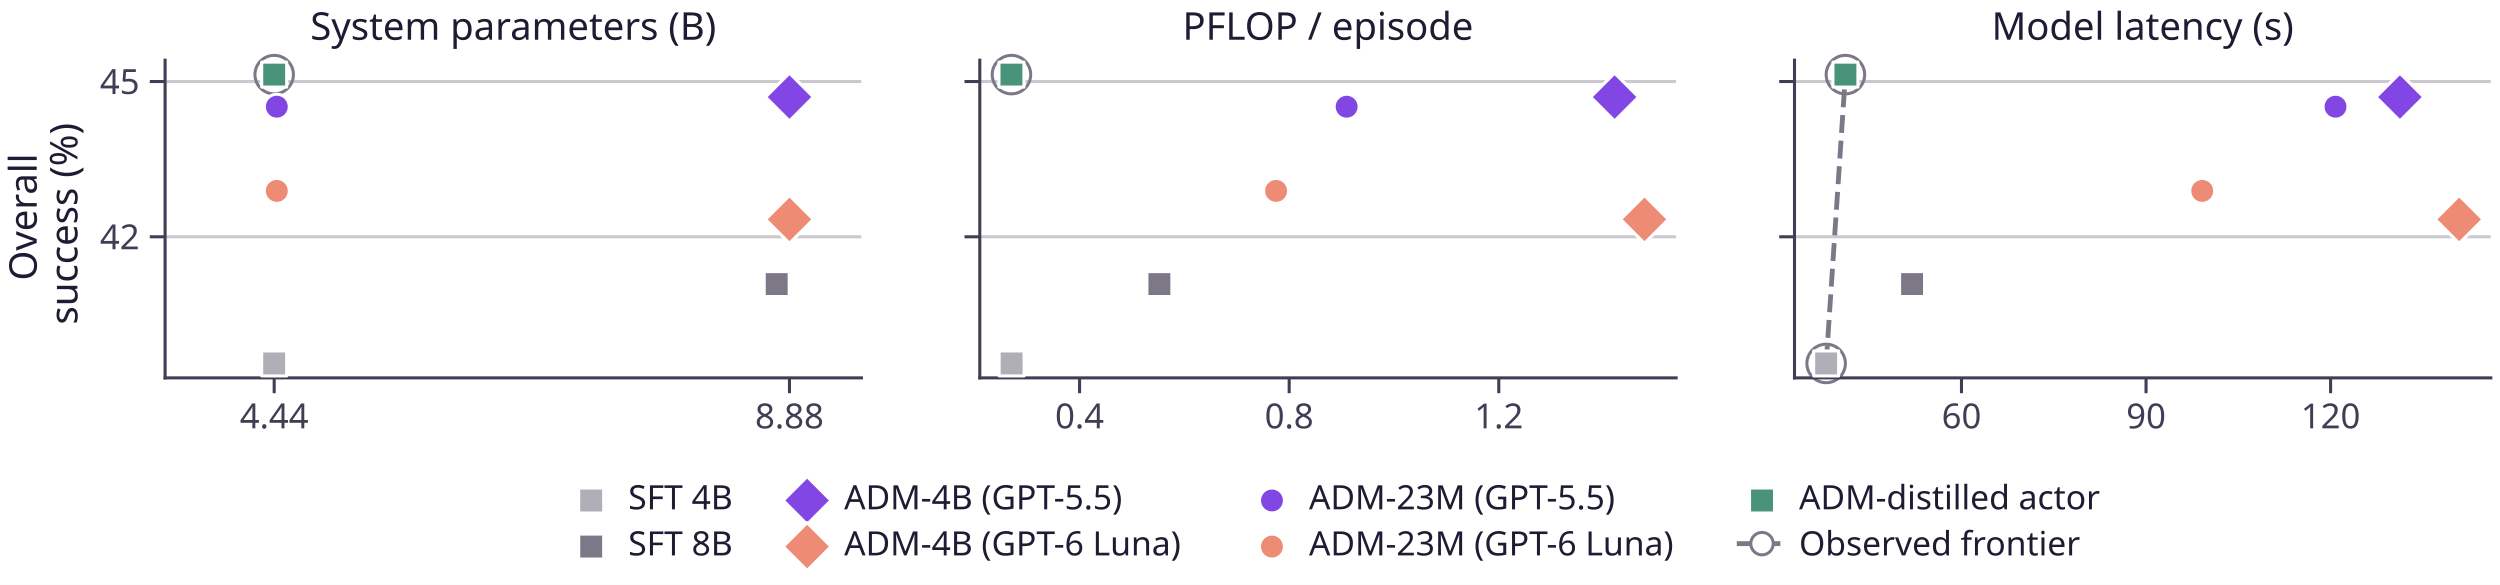
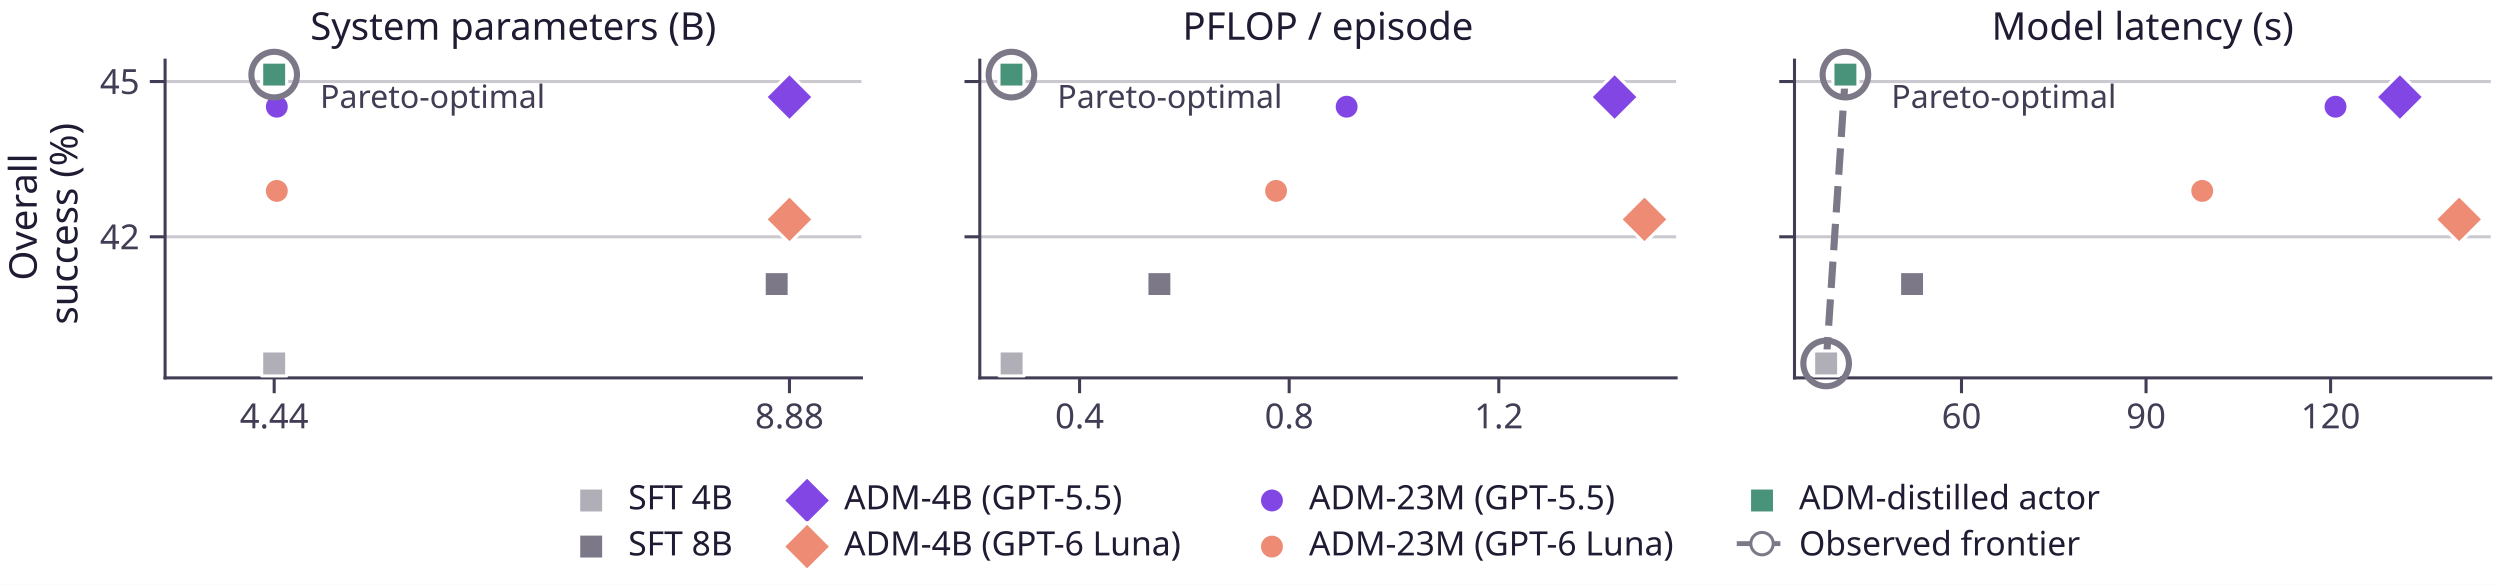
<svg xmlns="http://www.w3.org/2000/svg" xmlns:xlink="http://www.w3.org/1999/xlink" width="490.298pt" height="114.688pt" viewBox="0 0 490.298 114.688" version="1.1">
  <defs>
    <style type="text/css">*{stroke-linejoin: round; stroke-linecap: butt}</style>
  </defs>
  <g id="figure_1">
    <g id="patch_1">
      <path d="M 0 114.688 L 490.298 114.688 L 490.298 0 L 0 0 z " style="fill: #ffffff" />
    </g>
    <g id="axes_1">
      <g id="patch_2">
        <path d="M 32.378 74.11 L 168.94 74.11 L 168.94 11.8 L 32.378 11.8 z " style="fill: #ffffff" />
      </g>
      <g id="matplotlib.axis_1">
        <g id="xtick_1">
          <g id="line2d_1">
            <defs>
-               <path id="md1a93969f4" d="M 0 0 L 0 3 " style="stroke: #423c54; stroke-width: 0.6" />
+               <path id="m862d2eff68" d="M 0 0 L 0 3 " style="stroke: #423c54; stroke-width: 0.6" />
            </defs>
            <g>
-               <use xlink:href="#md1a93969f4" x="53.772" y="74.11" style="fill: #423c54; stroke: #423c54; stroke-width: 0.6" />
+               <use xlink:href="#m862d2eff68" x="53.772" y="74.11" style="fill: #423c54; stroke: #423c54; stroke-width: 0.6" />
            </g>
          </g>
          <g id="text_1">
            <text style="fill: #423c54; font: 6.8px 'Albert Sans'; text-anchor: middle" x="53.772" y="84.006" transform="rotate(-0 53.77248 84.006)">4.44</text>
          </g>
        </g>
        <g id="xtick_2">
          <g id="line2d_2">
            <g>
-               <use xlink:href="#md1a93969f4" x="154.829" y="74.11" style="fill: #423c54; stroke: #423c54; stroke-width: 0.6" />
+               <use xlink:href="#m862d2eff68" x="154.829" y="74.11" style="fill: #423c54; stroke: #423c54; stroke-width: 0.6" />
            </g>
          </g>
          <g id="text_2">
            <text style="fill: #423c54; font: 6.8px 'Albert Sans'; text-anchor: middle" x="154.829" y="84.006" transform="rotate(-0 154.829 84.006)">8.88</text>
          </g>
        </g>
      </g>
      <g id="matplotlib.axis_2">
        <g id="ytick_1">
          <g id="line2d_3">
-             <path d="M 32.378 46.44 L 168.94 46.44 " clip-path="url(#p43c0e6d273)" style="fill: none; stroke: #cbc9cf; stroke-width: 0.6; stroke-linecap: square" />
+             <path d="M 32.378 46.44 L 168.94 46.44 " clip-path="url(#p1ecc1540a6)" style="fill: none; stroke: #cbc9cf; stroke-width: 0.6; stroke-linecap: square" />
          </g>
          <g id="line2d_4">
            <defs>
-               <path id="m99507e4671" d="M 0 0 L -3 0 " style="stroke: #423c54; stroke-width: 0.6" />
+               <path id="m61cd46dc4c" d="M 0 0 L -3 0 " style="stroke: #423c54; stroke-width: 0.6" />
            </defs>
            <g>
-               <use xlink:href="#m99507e4671" x="32.378" y="46.44" style="fill: #423c54; stroke: #423c54; stroke-width: 0.6" />
+               <use xlink:href="#m61cd46dc4c" x="32.378" y="46.44" style="fill: #423c54; stroke: #423c54; stroke-width: 0.6" />
            </g>
          </g>
          <g id="text_3">
            <text style="fill: #423c54; font: 6.8px 'Albert Sans'; text-anchor: end" x="27.378" y="48.888" transform="rotate(-0 27.37762 48.88835)">42</text>
          </g>
        </g>
        <g id="ytick_2">
          <g id="line2d_5">
-             <path d="M 32.378 15.986 L 168.94 15.986 " clip-path="url(#p43c0e6d273)" style="fill: none; stroke: #cbc9cf; stroke-width: 0.6; stroke-linecap: square" />
+             <path d="M 32.378 15.986 L 168.94 15.986 " clip-path="url(#p1ecc1540a6)" style="fill: none; stroke: #cbc9cf; stroke-width: 0.6; stroke-linecap: square" />
          </g>
          <g id="line2d_6">
            <g>
-               <use xlink:href="#m99507e4671" x="32.378" y="15.986" style="fill: #423c54; stroke: #423c54; stroke-width: 0.6" />
+               <use xlink:href="#m61cd46dc4c" x="32.378" y="15.986" style="fill: #423c54; stroke: #423c54; stroke-width: 0.6" />
            </g>
          </g>
          <g id="text_4">
            <text style="fill: #423c54; font: 6.8px 'Albert Sans'; text-anchor: end" x="27.378" y="18.434" transform="rotate(-0 27.37762 18.43381)">45</text>
          </g>
        </g>
        <g id="text_5">
          <text style="fill: #211a33; font: 7.5px 'Albert Sans'" transform="translate(7.2 55.01477) rotate(-90)">Overall</text>
          <text style="fill: #211a33; font: 7.5px 'Albert Sans'" transform="translate(15.18 63.64738) rotate(-90)">success (%)</text>
        </g>
      </g>
-       <g id="PathCollection_1">
-         <path d="M 53.772 18.407 C 54.774 18.407 55.734 18.009 56.442 17.302 C 57.15 16.594 57.547 15.633 57.547 14.632 C 57.547 13.631 57.15 12.671 56.442 11.963 C 55.734 11.255 54.774 10.857 53.772 10.857 C 52.771 10.857 51.811 11.255 51.103 11.963 C 50.395 12.671 49.998 13.631 49.998 14.632 C 49.998 15.633 50.395 16.594 51.103 17.302 C 51.811 18.009 52.771 18.407 53.772 18.407 L 53.772 18.407 z " style="fill: none; stroke: #7c7887; stroke-width: 0.6" />
-       </g>
      <g id="patch_3">
        <path d="M 32.378 74.11 L 32.378 11.8 " style="fill: none; stroke: #423c54; stroke-width: 0.6; stroke-linejoin: miter; stroke-linecap: square" />
      </g>
      <g id="patch_4">
        <path d="M 32.378 74.11 L 168.94 74.11 " style="fill: none; stroke: #423c54; stroke-width: 0.6; stroke-linejoin: miter; stroke-linecap: square" />
      </g>
+       <g id="PathCollection_1">
+         <defs>
+           <path id="mf0443d7e67" d="M -0 4.69 L 4.69 0 L 0 -4.69 L -4.69 -0 z " style="stroke: #ffffff; stroke-width: 0.6" />
+         </defs>
+         <g>
+           <use xlink:href="#mf0443d7e67" x="154.829" y="19.031" style="fill: #8246e5; stroke: #ffffff; stroke-width: 0.6" />
+         </g>
+       </g>
      <g id="PathCollection_2">
        <defs>
-           <path id="m0e20e8872f" d="M -0 4.69 L 4.69 0 L 0 -4.69 L -4.69 -0 z " style="stroke: #ffffff; stroke-width: 0.6" />
-         </defs>
-         <g>
-           <use xlink:href="#m0e20e8872f" x="154.829" y="19.031" style="fill: #8246e5; stroke: #ffffff; stroke-width: 0.6" />
+           <path id="mf162cf143f" d="M -0 4.69 L 4.69 0 L 0 -4.69 L -4.69 -0 z " style="stroke: #ffffff; stroke-width: 0.6" />
+         </defs>
+         <g>
+           <use xlink:href="#mf162cf143f" x="154.829" y="43.023" style="fill: #ed8b74; stroke: #ffffff; stroke-width: 0.6" />
        </g>
      </g>
      <g id="PathCollection_3">
        <defs>
-           <path id="mac3f79af4c" d="M -0 4.69 L 4.69 0 L 0 -4.69 L -4.69 -0 z " style="stroke: #ffffff; stroke-width: 0.6" />
-         </defs>
-         <g>
-           <use xlink:href="#mac3f79af4c" x="154.829" y="43.023" style="fill: #ed8b74; stroke: #ffffff; stroke-width: 0.6" />
+           <path id="me94a79c615" d="M 0 2.449 C 0.65 2.449 1.273 2.191 1.732 1.732 C 2.191 1.273 2.449 0.65 2.449 0 C 2.449 -0.65 2.191 -1.273 1.732 -1.732 C 1.273 -2.191 0.65 -2.449 0 -2.449 C -0.65 -2.449 -1.273 -2.191 -1.732 -1.732 C -2.191 -1.273 -2.449 -0.65 -2.449 0 C -2.449 0.65 -2.191 1.273 -1.732 1.732 C -1.273 2.191 -0.65 2.449 0 2.449 z " style="stroke: #ffffff; stroke-width: 0.6" />
+         </defs>
+         <g>
+           <use xlink:href="#me94a79c615" x="54.287" y="20.926" style="fill: #8246e5; stroke: #ffffff; stroke-width: 0.6" />
        </g>
      </g>
      <g id="PathCollection_4">
        <defs>
-           <path id="m7ddc75748c" d="M 0 2.449 C 0.65 2.449 1.273 2.191 1.732 1.732 C 2.191 1.273 2.449 0.65 2.449 0 C 2.449 -0.65 2.191 -1.273 1.732 -1.732 C 1.273 -2.191 0.65 -2.449 0 -2.449 C -0.65 -2.449 -1.273 -2.191 -1.732 -1.732 C -2.191 -1.273 -2.449 -0.65 -2.449 0 C -2.449 0.65 -2.191 1.273 -1.732 1.732 C -1.273 2.191 -0.65 2.449 0 2.449 z " style="stroke: #ffffff; stroke-width: 0.6" />
-         </defs>
-         <g>
-           <use xlink:href="#m7ddc75748c" x="54.287" y="20.926" style="fill: #8246e5; stroke: #ffffff; stroke-width: 0.6" />
+           <path id="mdcd7266c34" d="M 0 2.449 C 0.65 2.449 1.273 2.191 1.732 1.732 C 2.191 1.273 2.449 0.65 2.449 0 C 2.449 -0.65 2.191 -1.273 1.732 -1.732 C 1.273 -2.191 0.65 -2.449 0 -2.449 C -0.65 -2.449 -1.273 -2.191 -1.732 -1.732 C -2.191 -1.273 -2.449 -0.65 -2.449 0 C -2.449 0.65 -2.191 1.273 -1.732 1.732 C -1.273 2.191 -0.65 2.449 0 2.449 z " style="stroke: #ffffff; stroke-width: 0.6" />
+         </defs>
+         <g>
+           <use xlink:href="#mdcd7266c34" x="54.287" y="37.439" style="fill: #ed8b74; stroke: #ffffff; stroke-width: 0.6" />
        </g>
      </g>
      <g id="PathCollection_5">
        <defs>
-           <path id="m822d4baa50" d="M 0 2.449 C 0.65 2.449 1.273 2.191 1.732 1.732 C 2.191 1.273 2.449 0.65 2.449 0 C 2.449 -0.65 2.191 -1.273 1.732 -1.732 C 1.273 -2.191 0.65 -2.449 0 -2.449 C -0.65 -2.449 -1.273 -2.191 -1.732 -1.732 C -2.191 -1.273 -2.449 -0.65 -2.449 0 C -2.449 0.65 -2.191 1.273 -1.732 1.732 C -1.273 2.191 -0.65 2.449 0 2.449 z " style="stroke: #ffffff; stroke-width: 0.6" />
-         </defs>
-         <g>
-           <use xlink:href="#m822d4baa50" x="54.287" y="37.439" style="fill: #ed8b74; stroke: #ffffff; stroke-width: 0.6" />
-         </g>
-       </g>
-       <g id="PathCollection_6">
-         <defs>
-           <path id="m8820f5c38d" d="M -2.449 2.449 L 2.449 2.449 L 2.449 -2.449 L -2.449 -2.449 z " style="stroke: #ffffff; stroke-width: 0.6" />
-         </defs>
-         <g>
-           <use xlink:href="#m8820f5c38d" x="53.772" y="14.632" style="fill: #489379; stroke: #ffffff; stroke-width: 0.6" />
+           <path id="m530632f976" d="M -2.449 2.449 L 2.449 2.449 L 2.449 -2.449 L -2.449 -2.449 z " style="stroke: #ffffff; stroke-width: 0.6" />
+         </defs>
+         <g>
+           <use xlink:href="#m530632f976" x="53.772" y="14.632" style="fill: #489379; stroke: #ffffff; stroke-width: 0.6" />
        </g>
      </g>
      <g id="text_6">
        <text style="fill: #211a33; font: 7.5px 'Albert Sans'; text-anchor: middle" x="100.659" y="7.8" transform="rotate(-0 100.6591 7.8)">System parameters (B)</text>
      </g>
+       <g id="PathCollection_6">
+         <defs>
+           <path id="md73a30e037" d="M -2.449 2.449 L 2.449 2.449 L 2.449 -2.449 L -2.449 -2.449 z " style="stroke: #ffffff; stroke-width: 0.6" />
+         </defs>
+         <g>
+           <use xlink:href="#md73a30e037" x="53.772" y="71.278" style="fill: #b0aeb7; stroke: #ffffff; stroke-width: 0.6" />
+         </g>
+       </g>
      <g id="PathCollection_7">
        <defs>
-           <path id="m9b9cba36ca" d="M -2.449 2.449 L 2.449 2.449 L 2.449 -2.449 L -2.449 -2.449 z " style="stroke: #ffffff; stroke-width: 0.6" />
-         </defs>
-         <g>
-           <use xlink:href="#m9b9cba36ca" x="53.772" y="71.278" style="fill: #b0aeb7; stroke: #ffffff; stroke-width: 0.6" />
+           <path id="m8eff284f8c" d="M -2.449 2.449 L 2.449 2.449 L 2.449 -2.449 L -2.449 -2.449 z " style="stroke: #ffffff; stroke-width: 0.6" />
+         </defs>
+         <g>
+           <use xlink:href="#m8eff284f8c" x="152.325" y="55.712" style="fill: #7c7887; stroke: #ffffff; stroke-width: 0.6" />
        </g>
      </g>
      <g id="PathCollection_8">
-         <defs>
-           <path id="mf4bbdc0a5d" d="M -2.449 2.449 L 2.449 2.449 L 2.449 -2.449 L -2.449 -2.449 z " style="stroke: #ffffff; stroke-width: 0.6" />
-         </defs>
-         <g>
-           <use xlink:href="#mf4bbdc0a5d" x="152.325" y="55.712" style="fill: #7c7887; stroke: #ffffff; stroke-width: 0.6" />
-         </g>
+         <path d="M 53.772 19.104 C 54.959 19.104 56.096 18.633 56.935 17.795 C 57.773 16.956 58.245 15.818 58.245 14.632 C 58.245 13.446 57.773 12.309 56.935 11.47 C 56.096 10.631 54.959 10.16 53.772 10.16 C 52.586 10.16 51.449 10.631 50.61 11.47 C 49.772 12.309 49.3 13.446 49.3 14.632 C 49.3 15.818 49.772 16.956 50.61 17.795 C 51.449 18.633 52.586 19.104 53.772 19.104 L 53.772 19.104 z " style="fill: none; stroke: #7c7887; stroke-width: 1.2" />
+       </g>
+       <g id="text_7">
+         <text style="fill: #423c54; font: 6.3px 'Albert Sans'; text-anchor: start" x="62.772" y="21.168" transform="rotate(-0 62.77248 21.16827)">Pareto-optimal</text>
      </g>
    </g>
    <g id="axes_2">
      <g id="patch_5">
        <path d="M 192.156 74.11 L 328.719 74.11 L 328.719 11.8 L 192.156 11.8 z " style="fill: #ffffff" />
      </g>
      <g id="matplotlib.axis_3">
        <g id="xtick_3">
          <g id="line2d_7">
            <g>
-               <use xlink:href="#md1a93969f4" x="211.724" y="74.11" style="fill: #423c54; stroke: #423c54; stroke-width: 0.6" />
-             </g>
-           </g>
-           <g id="text_7">
+               <use xlink:href="#m862d2eff68" x="211.724" y="74.11" style="fill: #423c54; stroke: #423c54; stroke-width: 0.6" />
+             </g>
+           </g>
+           <g id="text_8">
            <text style="fill: #423c54; font: 6.8px 'Albert Sans'; text-anchor: middle" x="211.724" y="84.006" transform="rotate(-0 211.7239 84.006)">0.4</text>
          </g>
        </g>
        <g id="xtick_4">
          <g id="line2d_8">
            <g>
-               <use xlink:href="#md1a93969f4" x="252.833" y="74.11" style="fill: #423c54; stroke: #423c54; stroke-width: 0.6" />
-             </g>
-           </g>
-           <g id="text_8">
+               <use xlink:href="#m862d2eff68" x="252.833" y="74.11" style="fill: #423c54; stroke: #423c54; stroke-width: 0.6" />
+             </g>
+           </g>
+           <g id="text_9">
            <text style="fill: #423c54; font: 6.8px 'Albert Sans'; text-anchor: middle" x="252.833" y="84.006" transform="rotate(-0 252.8325 84.006)">0.8</text>
          </g>
        </g>
        <g id="xtick_5">
          <g id="line2d_9">
            <g>
-               <use xlink:href="#md1a93969f4" x="293.941" y="74.11" style="fill: #423c54; stroke: #423c54; stroke-width: 0.6" />
-             </g>
-           </g>
-           <g id="text_9">
+               <use xlink:href="#m862d2eff68" x="293.941" y="74.11" style="fill: #423c54; stroke: #423c54; stroke-width: 0.6" />
+             </g>
+           </g>
+           <g id="text_10">
            <text style="fill: #423c54; font: 6.8px 'Albert Sans'; text-anchor: middle" x="293.941" y="84.006" transform="rotate(-0 293.9412 84.006)">1.2</text>
          </g>
        </g>
      </g>
      <g id="matplotlib.axis_4">
        <g id="ytick_3">
          <g id="line2d_10">
-             <path d="M 192.156 46.44 L 328.719 46.44 " clip-path="url(#p43bd8c4b7b)" style="fill: none; stroke: #cbc9cf; stroke-width: 0.6; stroke-linecap: square" />
+             <path d="M 192.156 46.44 L 328.719 46.44 " clip-path="url(#p78d75a0994)" style="fill: none; stroke: #cbc9cf; stroke-width: 0.6; stroke-linecap: square" />
          </g>
          <g id="line2d_11">
            <g>
-               <use xlink:href="#m99507e4671" x="192.156" y="46.44" style="fill: #423c54; stroke: #423c54; stroke-width: 0.6" />
+               <use xlink:href="#m61cd46dc4c" x="192.156" y="46.44" style="fill: #423c54; stroke: #423c54; stroke-width: 0.6" />
            </g>
          </g>
        </g>
        <g id="ytick_4">
          <g id="line2d_12">
-             <path d="M 192.156 15.986 L 328.719 15.986 " clip-path="url(#p43bd8c4b7b)" style="fill: none; stroke: #cbc9cf; stroke-width: 0.6; stroke-linecap: square" />
+             <path d="M 192.156 15.986 L 328.719 15.986 " clip-path="url(#p78d75a0994)" style="fill: none; stroke: #cbc9cf; stroke-width: 0.6; stroke-linecap: square" />
          </g>
          <g id="line2d_13">
            <g>
-               <use xlink:href="#m99507e4671" x="192.156" y="15.986" style="fill: #423c54; stroke: #423c54; stroke-width: 0.6" />
-             </g>
-           </g>
-         </g>
-       </g>
-       <g id="PathCollection_9">
-         <path d="M 198.364 18.407 C 199.365 18.407 200.325 18.009 201.033 17.302 C 201.741 16.594 202.139 15.633 202.139 14.632 C 202.139 13.631 201.741 12.671 201.033 11.963 C 200.325 11.255 199.365 10.857 198.364 10.857 C 197.362 10.857 196.402 11.255 195.694 11.963 C 194.986 12.671 194.589 13.631 194.589 14.632 C 194.589 15.633 194.986 16.594 195.694 17.302 C 196.402 18.009 197.362 18.407 198.364 18.407 L 198.364 18.407 z " style="fill: none; stroke: #7c7887; stroke-width: 0.6" />
+               <use xlink:href="#m61cd46dc4c" x="192.156" y="15.986" style="fill: #423c54; stroke: #423c54; stroke-width: 0.6" />
+             </g>
+           </g>
+         </g>
      </g>
      <g id="patch_6">
        <path d="M 192.156 74.11 L 192.156 11.8 " style="fill: none; stroke: #423c54; stroke-width: 0.6; stroke-linejoin: miter; stroke-linecap: square" />
      </g>
      <g id="patch_7">
        <path d="M 192.156 74.11 L 328.719 74.11 " style="fill: none; stroke: #423c54; stroke-width: 0.6; stroke-linejoin: miter; stroke-linecap: square" />
      </g>
+       <g id="PathCollection_9">
+         <g>
+           <use xlink:href="#mf0443d7e67" x="316.654" y="19.031" style="fill: #8246e5; stroke: #ffffff; stroke-width: 0.6" />
+         </g>
+       </g>
      <g id="PathCollection_10">
        <g>
-           <use xlink:href="#m0e20e8872f" x="316.654" y="19.031" style="fill: #8246e5; stroke: #ffffff; stroke-width: 0.6" />
+           <use xlink:href="#mf162cf143f" x="322.512" y="43.023" style="fill: #ed8b74; stroke: #ffffff; stroke-width: 0.6" />
        </g>
      </g>
      <g id="PathCollection_11">
        <g>
-           <use xlink:href="#mac3f79af4c" x="322.512" y="43.023" style="fill: #ed8b74; stroke: #ffffff; stroke-width: 0.6" />
+           <use xlink:href="#me94a79c615" x="264.103" y="20.926" style="fill: #8246e5; stroke: #ffffff; stroke-width: 0.6" />
        </g>
      </g>
      <g id="PathCollection_12">
        <g>
-           <use xlink:href="#m7ddc75748c" x="264.103" y="20.926" style="fill: #8246e5; stroke: #ffffff; stroke-width: 0.6" />
+           <use xlink:href="#mdcd7266c34" x="250.263" y="37.439" style="fill: #ed8b74; stroke: #ffffff; stroke-width: 0.6" />
        </g>
      </g>
      <g id="PathCollection_13">
        <g>
-           <use xlink:href="#m822d4baa50" x="250.263" y="37.439" style="fill: #ed8b74; stroke: #ffffff; stroke-width: 0.6" />
-         </g>
+           <use xlink:href="#m530632f976" x="198.364" y="14.632" style="fill: #489379; stroke: #ffffff; stroke-width: 0.6" />
+         </g>
+       </g>
+       <g id="text_11">
+         <text style="fill: #211a33; font: 7.5px 'Albert Sans'; text-anchor: middle" x="260.438" y="7.8" transform="rotate(-0 260.4376 7.8)">PFLOP / episode</text>
      </g>
      <g id="PathCollection_14">
        <g>
-           <use xlink:href="#m8820f5c38d" x="198.364" y="14.632" style="fill: #489379; stroke: #ffffff; stroke-width: 0.6" />
-         </g>
-       </g>
-       <g id="text_10">
-         <text style="fill: #211a33; font: 7.5px 'Albert Sans'; text-anchor: middle" x="260.438" y="7.8" transform="rotate(-0 260.4376 7.8)">PFLOP / episode</text>
+           <use xlink:href="#md73a30e037" x="198.398" y="71.278" style="fill: #b0aeb7; stroke: #ffffff; stroke-width: 0.6" />
+         </g>
      </g>
      <g id="PathCollection_15">
        <g>
-           <use xlink:href="#m9b9cba36ca" x="198.398" y="71.278" style="fill: #b0aeb7; stroke: #ffffff; stroke-width: 0.6" />
+           <use xlink:href="#m8eff284f8c" x="227.379" y="55.712" style="fill: #7c7887; stroke: #ffffff; stroke-width: 0.6" />
        </g>
      </g>
      <g id="PathCollection_16">
-         <g>
-           <use xlink:href="#mf4bbdc0a5d" x="227.379" y="55.712" style="fill: #7c7887; stroke: #ffffff; stroke-width: 0.6" />
-         </g>
+         <path d="M 198.364 19.104 C 199.55 19.104 200.687 18.633 201.526 17.795 C 202.365 16.956 202.836 15.818 202.836 14.632 C 202.836 13.446 202.365 12.309 201.526 11.47 C 200.687 10.631 199.55 10.16 198.364 10.16 C 197.178 10.16 196.04 10.631 195.201 11.47 C 194.363 12.309 193.891 13.446 193.891 14.632 C 193.891 15.818 194.363 16.956 195.201 17.795 C 196.04 18.633 197.178 19.104 198.364 19.104 L 198.364 19.104 z " style="fill: none; stroke: #7c7887; stroke-width: 1.2" />
+       </g>
+       <g id="text_12">
+         <text style="fill: #423c54; font: 6.3px 'Albert Sans'; text-anchor: start" x="207.364" y="21.168" transform="rotate(-0 207.3636 21.16827)">Pareto-optimal</text>
      </g>
    </g>
    <g id="axes_3">
      <g id="patch_8">
        <path d="M 351.935 74.11 L 488.498 74.11 L 488.498 11.8 L 351.935 11.8 z " style="fill: #ffffff" />
      </g>
      <g id="matplotlib.axis_5">
        <g id="xtick_6">
          <g id="line2d_14">
            <g>
-               <use xlink:href="#md1a93969f4" x="384.685" y="74.11" style="fill: #423c54; stroke: #423c54; stroke-width: 0.6" />
-             </g>
-           </g>
-           <g id="text_11">
+               <use xlink:href="#m862d2eff68" x="384.685" y="74.11" style="fill: #423c54; stroke: #423c54; stroke-width: 0.6" />
+             </g>
+           </g>
+           <g id="text_13">
            <text style="fill: #423c54; font: 6.8px 'Albert Sans'; text-anchor: middle" x="384.685" y="84.006" transform="rotate(-0 384.685 84.006)">60</text>
          </g>
        </g>
        <g id="xtick_7">
          <g id="line2d_15">
            <g>
-               <use xlink:href="#md1a93969f4" x="420.88" y="74.11" style="fill: #423c54; stroke: #423c54; stroke-width: 0.6" />
-             </g>
-           </g>
-           <g id="text_12">
+               <use xlink:href="#m862d2eff68" x="420.88" y="74.11" style="fill: #423c54; stroke: #423c54; stroke-width: 0.6" />
+             </g>
+           </g>
+           <g id="text_14">
            <text style="fill: #423c54; font: 6.8px 'Albert Sans'; text-anchor: middle" x="420.88" y="84.006" transform="rotate(-0 420.8798 84.006)">90</text>
          </g>
        </g>
        <g id="xtick_8">
          <g id="line2d_16">
            <g>
-               <use xlink:href="#md1a93969f4" x="457.075" y="74.11" style="fill: #423c54; stroke: #423c54; stroke-width: 0.6" />
-             </g>
-           </g>
-           <g id="text_13">
+               <use xlink:href="#m862d2eff68" x="457.075" y="74.11" style="fill: #423c54; stroke: #423c54; stroke-width: 0.6" />
+             </g>
+           </g>
+           <g id="text_15">
            <text style="fill: #423c54; font: 6.8px 'Albert Sans'; text-anchor: middle" x="457.075" y="84.006" transform="rotate(-0 457.0745 84.006)">120</text>
          </g>
        </g>
      </g>
      <g id="matplotlib.axis_6">
        <g id="ytick_5">
          <g id="line2d_17">
-             <path d="M 351.935 46.44 L 488.498 46.44 " clip-path="url(#pdbe8b23dc6)" style="fill: none; stroke: #cbc9cf; stroke-width: 0.6; stroke-linecap: square" />
+             <path d="M 351.935 46.44 L 488.498 46.44 " clip-path="url(#p507869a9d1)" style="fill: none; stroke: #cbc9cf; stroke-width: 0.6; stroke-linecap: square" />
          </g>
          <g id="line2d_18">
            <g>
-               <use xlink:href="#m99507e4671" x="351.935" y="46.44" style="fill: #423c54; stroke: #423c54; stroke-width: 0.6" />
+               <use xlink:href="#m61cd46dc4c" x="351.935" y="46.44" style="fill: #423c54; stroke: #423c54; stroke-width: 0.6" />
            </g>
          </g>
        </g>
        <g id="ytick_6">
          <g id="line2d_19">
-             <path d="M 351.935 15.986 L 488.498 15.986 " clip-path="url(#pdbe8b23dc6)" style="fill: none; stroke: #cbc9cf; stroke-width: 0.6; stroke-linecap: square" />
+             <path d="M 351.935 15.986 L 488.498 15.986 " clip-path="url(#p507869a9d1)" style="fill: none; stroke: #cbc9cf; stroke-width: 0.6; stroke-linecap: square" />
          </g>
          <g id="line2d_20">
            <g>
-               <use xlink:href="#m99507e4671" x="351.935" y="15.986" style="fill: #423c54; stroke: #423c54; stroke-width: 0.6" />
+               <use xlink:href="#m61cd46dc4c" x="351.935" y="15.986" style="fill: #423c54; stroke: #423c54; stroke-width: 0.6" />
            </g>
          </g>
        </g>
      </g>
      <g id="line2d_21">
-         <path d="M 358.142 71.278 L 361.922 14.632 " clip-path="url(#pdbe8b23dc6)" style="fill: none; stroke-dasharray: 3.515,1.52; stroke-dashoffset: 0; stroke: #7c7887; stroke-width: 0.95" />
-       </g>
-       <g id="PathCollection_17">
-         <defs>
-           <path id="C0_0_41a30a613e" d="M 0 3.775 C 1.001 3.775 1.961 3.377 2.669 2.669 C 3.377 1.961 3.775 1.001 3.775 -0 C 3.775 -1.001 3.377 -1.961 2.669 -2.669 C 1.961 -3.377 1.001 -3.775 0 -3.775 C -1.001 -3.775 -1.961 -3.377 -2.669 -2.669 C -3.377 -1.961 -3.775 -1.001 -3.775 0 C -3.775 1.001 -3.377 1.961 -2.669 2.669 C -1.961 3.377 -1.001 3.775 0 3.775 z " />
-         </defs>
-         <use xlink:href="#C0_0_41a30a613e" x="358.142" y="71.278" style="fill: none; stroke: #7c7887; stroke-width: 0.6" />
-         <use xlink:href="#C0_0_41a30a613e" x="361.922" y="14.632" style="fill: none; stroke: #7c7887; stroke-width: 0.6" />
+         <path d="M 358.142 71.278 L 361.922 14.632 " clip-path="url(#p507869a9d1)" style="fill: none; stroke-dasharray: 5.18,2.24; stroke-dashoffset: 0; stroke: #7c7887; stroke-width: 1.4" />
      </g>
      <g id="patch_9">
        <path d="M 351.935 74.11 L 351.935 11.8 " style="fill: none; stroke: #423c54; stroke-width: 0.6; stroke-linejoin: miter; stroke-linecap: square" />
      </g>
      <g id="patch_10">
        <path d="M 351.935 74.11 L 488.498 74.11 " style="fill: none; stroke: #423c54; stroke-width: 0.6; stroke-linejoin: miter; stroke-linecap: square" />
      </g>
+       <g id="PathCollection_17">
+         <g>
+           <use xlink:href="#mf0443d7e67" x="470.668" y="19.031" style="fill: #8246e5; stroke: #ffffff; stroke-width: 0.6" />
+         </g>
+       </g>
      <g id="PathCollection_18">
        <g>
-           <use xlink:href="#m0e20e8872f" x="470.668" y="19.031" style="fill: #8246e5; stroke: #ffffff; stroke-width: 0.6" />
+           <use xlink:href="#mf162cf143f" x="482.29" y="43.023" style="fill: #ed8b74; stroke: #ffffff; stroke-width: 0.6" />
        </g>
      </g>
      <g id="PathCollection_19">
        <g>
-           <use xlink:href="#mac3f79af4c" x="482.29" y="43.023" style="fill: #ed8b74; stroke: #ffffff; stroke-width: 0.6" />
+           <use xlink:href="#me94a79c615" x="458.04" y="20.926" style="fill: #8246e5; stroke: #ffffff; stroke-width: 0.6" />
        </g>
      </g>
      <g id="PathCollection_20">
        <g>
-           <use xlink:href="#m7ddc75748c" x="458.04" y="20.926" style="fill: #8246e5; stroke: #ffffff; stroke-width: 0.6" />
+           <use xlink:href="#mdcd7266c34" x="431.899" y="37.439" style="fill: #ed8b74; stroke: #ffffff; stroke-width: 0.6" />
        </g>
      </g>
      <g id="PathCollection_21">
        <g>
-           <use xlink:href="#m822d4baa50" x="431.899" y="37.439" style="fill: #ed8b74; stroke: #ffffff; stroke-width: 0.6" />
-         </g>
+           <use xlink:href="#m530632f976" x="361.922" y="14.632" style="fill: #489379; stroke: #ffffff; stroke-width: 0.6" />
+         </g>
+       </g>
+       <g id="text_16">
+         <text style="fill: #211a33; font: 7.5px 'Albert Sans'; text-anchor: middle" x="420.216" y="7.8" transform="rotate(-0 420.2162 7.8)">Model latency (s)</text>
      </g>
      <g id="PathCollection_22">
        <g>
-           <use xlink:href="#m8820f5c38d" x="361.922" y="14.632" style="fill: #489379; stroke: #ffffff; stroke-width: 0.6" />
-         </g>
-       </g>
-       <g id="text_14">
-         <text style="fill: #211a33; font: 7.5px 'Albert Sans'; text-anchor: middle" x="420.216" y="7.8" transform="rotate(-0 420.2162 7.8)">Model latency (s)</text>
+           <use xlink:href="#md73a30e037" x="358.142" y="71.278" style="fill: #b0aeb7; stroke: #ffffff; stroke-width: 0.6" />
+         </g>
      </g>
      <g id="PathCollection_23">
        <g>
-           <use xlink:href="#m9b9cba36ca" x="358.142" y="71.278" style="fill: #b0aeb7; stroke: #ffffff; stroke-width: 0.6" />
+           <use xlink:href="#m8eff284f8c" x="374.993" y="55.712" style="fill: #7c7887; stroke: #ffffff; stroke-width: 0.6" />
        </g>
      </g>
      <g id="PathCollection_24">
-         <g>
-           <use xlink:href="#mf4bbdc0a5d" x="374.993" y="55.712" style="fill: #7c7887; stroke: #ffffff; stroke-width: 0.6" />
-         </g>
+         <defs>
+           <path id="C0_0_a2ad1de2c2" d="M 0 4.472 C 1.186 4.472 2.324 4.001 3.162 3.162 C 4.001 2.324 4.472 1.186 4.472 -0 C 4.472 -1.186 4.001 -2.324 3.162 -3.162 C 2.324 -4.001 1.186 -4.472 0 -4.472 C -1.186 -4.472 -2.324 -4.001 -3.162 -3.162 C -4.001 -2.324 -4.472 -1.186 -4.472 0 C -4.472 1.186 -4.001 2.324 -3.162 3.162 C -2.324 4.001 -1.186 4.472 0 4.472 z " />
+         </defs>
+         <use xlink:href="#C0_0_a2ad1de2c2" x="358.142" y="71.278" style="fill: none; stroke: #7c7887; stroke-width: 1.2" />
+         <use xlink:href="#C0_0_a2ad1de2c2" x="361.922" y="14.632" style="fill: none; stroke: #7c7887; stroke-width: 1.2" />
+       </g>
+       <g id="text_17">
+         <text style="fill: #423c54; font: 6.3px 'Albert Sans'; text-anchor: start" x="370.922" y="21.168" transform="rotate(-0 370.9225 21.16827)">Pareto-optimal</text>
      </g>
    </g>
    <g id="legend_1">
      <g id="PathCollection_25">
        <g>
-           <use xlink:href="#m9b9cba36ca" x="115.942" y="98.153" style="fill: #b0aeb7; stroke: #ffffff; stroke-width: 0.6" />
-         </g>
-       </g>
-       <g id="text_15">
+           <use xlink:href="#md73a30e037" x="115.942" y="98.153" style="fill: #b0aeb7; stroke: #ffffff; stroke-width: 0.6" />
+         </g>
+       </g>
+       <g id="text_18">
        <text style="fill: #211a33; font: 6.6px 'Albert Sans'; text-anchor: start" x="123.202" y="99.886" transform="rotate(-0 123.2023 99.886)">SFT 4B</text>
      </g>
      <g id="PathCollection_26">
        <g>
-           <use xlink:href="#mf4bbdc0a5d" x="115.942" y="107.195" style="fill: #7c7887; stroke: #ffffff; stroke-width: 0.6" />
-         </g>
-       </g>
-       <g id="text_16">
+           <use xlink:href="#m8eff284f8c" x="115.942" y="107.195" style="fill: #7c7887; stroke: #ffffff; stroke-width: 0.6" />
+         </g>
+       </g>
+       <g id="text_19">
        <text style="fill: #211a33; font: 6.6px 'Albert Sans'; text-anchor: start" x="123.202" y="108.928" transform="rotate(-0 123.2023 108.928)">SFT 8B</text>
      </g>
      <g id="PathCollection_27">
        <g>
-           <use xlink:href="#m0e20e8872f" x="158.289" y="98.153" style="fill: #8246e5; stroke: #ffffff; stroke-width: 0.6" />
-         </g>
-       </g>
-       <g id="text_17">
+           <use xlink:href="#mf0443d7e67" x="158.289" y="98.153" style="fill: #8246e5; stroke: #ffffff; stroke-width: 0.6" />
+         </g>
+       </g>
+       <g id="text_20">
        <text style="fill: #211a33; font: 6.6px 'Albert Sans'; text-anchor: start" x="165.549" y="99.886" transform="rotate(-0 165.5485 99.886)">ADM-4B (GPT-5.5)</text>
      </g>
      <g id="PathCollection_28">
        <g>
-           <use xlink:href="#mac3f79af4c" x="158.289" y="107.195" style="fill: #ed8b74; stroke: #ffffff; stroke-width: 0.6" />
-         </g>
-       </g>
-       <g id="text_18">
+           <use xlink:href="#mf162cf143f" x="158.289" y="107.195" style="fill: #ed8b74; stroke: #ffffff; stroke-width: 0.6" />
+         </g>
+       </g>
+       <g id="text_21">
        <text style="fill: #211a33; font: 6.6px 'Albert Sans'; text-anchor: start" x="165.549" y="108.928" transform="rotate(-0 165.5485 108.928)">ADM-4B (GPT-6 Luna)</text>
      </g>
      <g id="PathCollection_29">
        <g>
-           <use xlink:href="#m7ddc75748c" x="249.455" y="98.153" style="fill: #8246e5; stroke: #ffffff; stroke-width: 0.6" />
-         </g>
-       </g>
-       <g id="text_19">
+           <use xlink:href="#me94a79c615" x="249.455" y="98.153" style="fill: #8246e5; stroke: #ffffff; stroke-width: 0.6" />
+         </g>
+       </g>
+       <g id="text_22">
        <text style="fill: #211a33; font: 6.6px 'Albert Sans'; text-anchor: start" x="256.715" y="99.886" transform="rotate(-0 256.7151 99.886)">ADM-23M (GPT-5.5)</text>
      </g>
      <g id="PathCollection_30">
        <g>
-           <use xlink:href="#m822d4baa50" x="249.455" y="107.195" style="fill: #ed8b74; stroke: #ffffff; stroke-width: 0.6" />
-         </g>
-       </g>
-       <g id="text_20">
+           <use xlink:href="#mdcd7266c34" x="249.455" y="107.195" style="fill: #ed8b74; stroke: #ffffff; stroke-width: 0.6" />
+         </g>
+       </g>
+       <g id="text_23">
        <text style="fill: #211a33; font: 6.6px 'Albert Sans'; text-anchor: start" x="256.715" y="108.928" transform="rotate(-0 256.7151 108.928)">ADM-23M (GPT-6 Luna)</text>
      </g>
      <g id="PathCollection_31">
        <g>
-           <use xlink:href="#m8820f5c38d" x="345.566" y="98.153" style="fill: #489379; stroke: #ffffff; stroke-width: 0.6" />
-         </g>
-       </g>
-       <g id="text_21">
+           <use xlink:href="#m530632f976" x="345.566" y="98.153" style="fill: #489379; stroke: #ffffff; stroke-width: 0.6" />
+         </g>
+       </g>
+       <g id="text_24">
        <text style="fill: #211a33; font: 6.6px 'Albert Sans'; text-anchor: start" x="352.826" y="99.886" transform="rotate(-0 352.8256 99.886)">ADM-distilled actor</text>
      </g>
      <g id="line2d_22">
        <path d="M 340.616 106.618 L 345.566 106.618 L 350.516 106.618 " style="fill: none; stroke-dasharray: 3.515,1.52; stroke-dashoffset: 0; stroke: #7c7887; stroke-width: 0.95" />
        <defs>
-           <path id="m046d1fbb88" d="M 0 2.2 C 0.583 2.2 1.143 1.968 1.556 1.556 C 1.968 1.143 2.2 0.583 2.2 0 C 2.2 -0.583 1.968 -1.143 1.556 -1.556 C 1.143 -1.968 0.583 -2.2 0 -2.2 C -0.583 -2.2 -1.143 -1.968 -1.556 -1.556 C -1.968 -1.143 -2.2 -0.583 -2.2 0 C -2.2 0.583 -1.968 1.143 -1.556 1.556 C -1.143 1.968 -0.583 2.2 0 2.2 z " style="stroke: #7c7887; stroke-width: 0.6" />
-         </defs>
-         <g>
-           <use xlink:href="#m046d1fbb88" x="345.566" y="106.618" style="fill: #ffffff; stroke: #7c7887; stroke-width: 0.6" />
-         </g>
-       </g>
-       <g id="text_22">
+           <path id="mcd0d8f42eb" d="M 0 2.2 C 0.583 2.2 1.143 1.968 1.556 1.556 C 1.968 1.143 2.2 0.583 2.2 0 C 2.2 -0.583 1.968 -1.143 1.556 -1.556 C 1.143 -1.968 0.583 -2.2 0 -2.2 C -0.583 -2.2 -1.143 -1.968 -1.556 -1.556 C -1.968 -1.143 -2.2 -0.583 -2.2 0 C -2.2 0.583 -1.968 1.143 -1.556 1.556 C -1.143 1.968 -0.583 2.2 0 2.2 z " style="stroke: #7c7887; stroke-width: 0.6" />
+         </defs>
+         <g>
+           <use xlink:href="#mcd0d8f42eb" x="345.566" y="106.618" style="fill: #ffffff; stroke: #7c7887; stroke-width: 0.6" />
+         </g>
+       </g>
+       <g id="text_25">
        <text style="fill: #211a33; font: 6.6px 'Albert Sans'; text-anchor: start" x="352.826" y="108.928" transform="rotate(-0 352.8256 108.928)">Observed frontier</text>
      </g>
    </g>
  </g>
  <defs>
-     <clipPath id="p43c0e6d273">
+     <clipPath id="p1ecc1540a6">
      <rect x="32.378" y="11.8" width="136.563" height="62.31" />
    </clipPath>
-     <clipPath id="p43bd8c4b7b">
+     <clipPath id="p78d75a0994">
      <rect x="192.156" y="11.8" width="136.563" height="62.31" />
    </clipPath>
-     <clipPath id="pdbe8b23dc6">
+     <clipPath id="p507869a9d1">
      <rect x="351.935" y="11.8" width="136.563" height="62.31" />
    </clipPath>
  </defs>
</svg>
